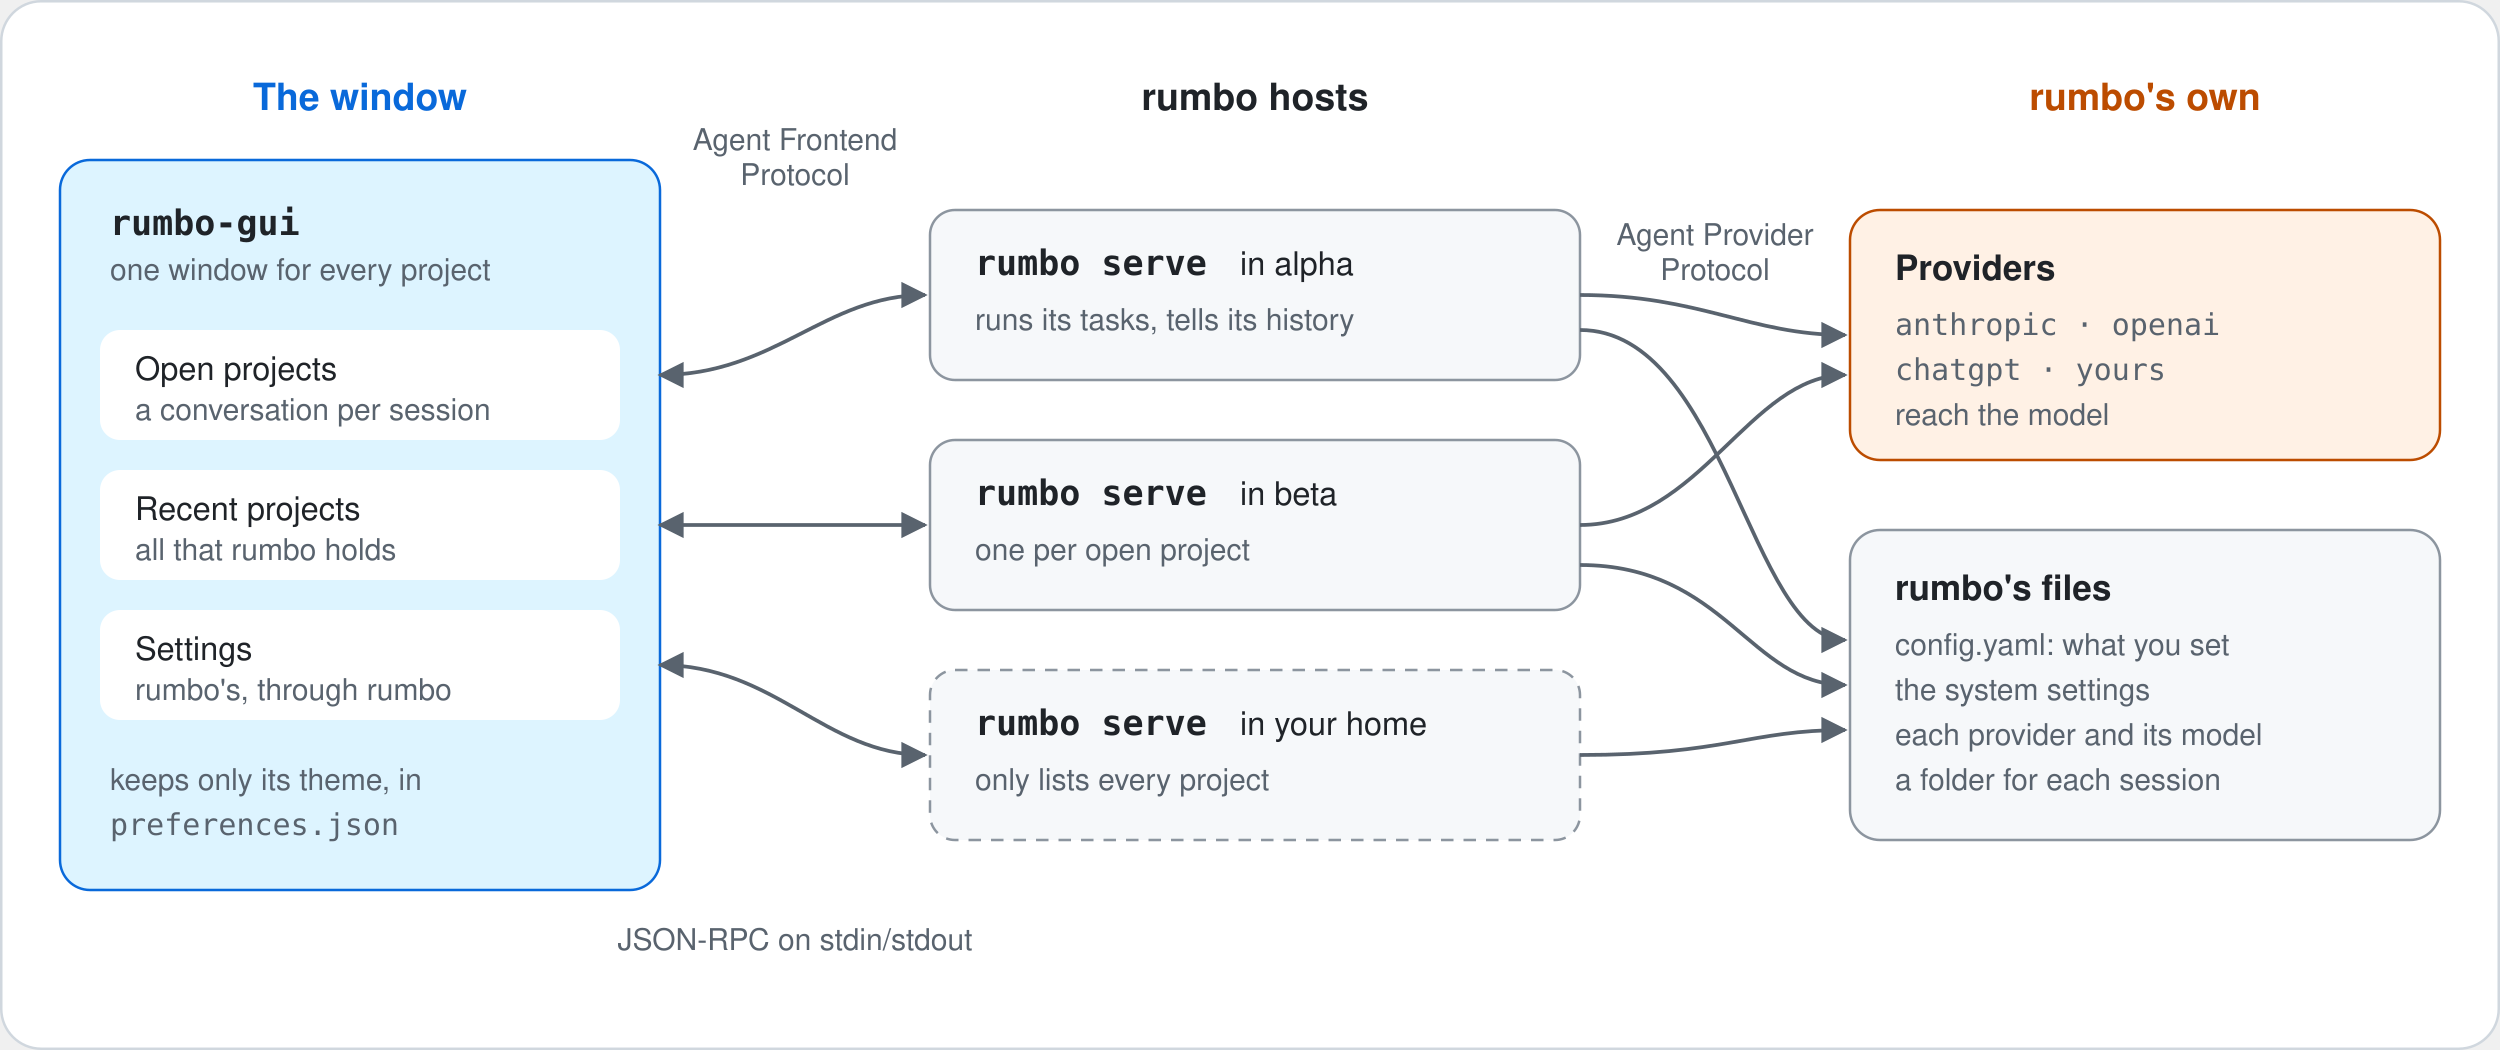
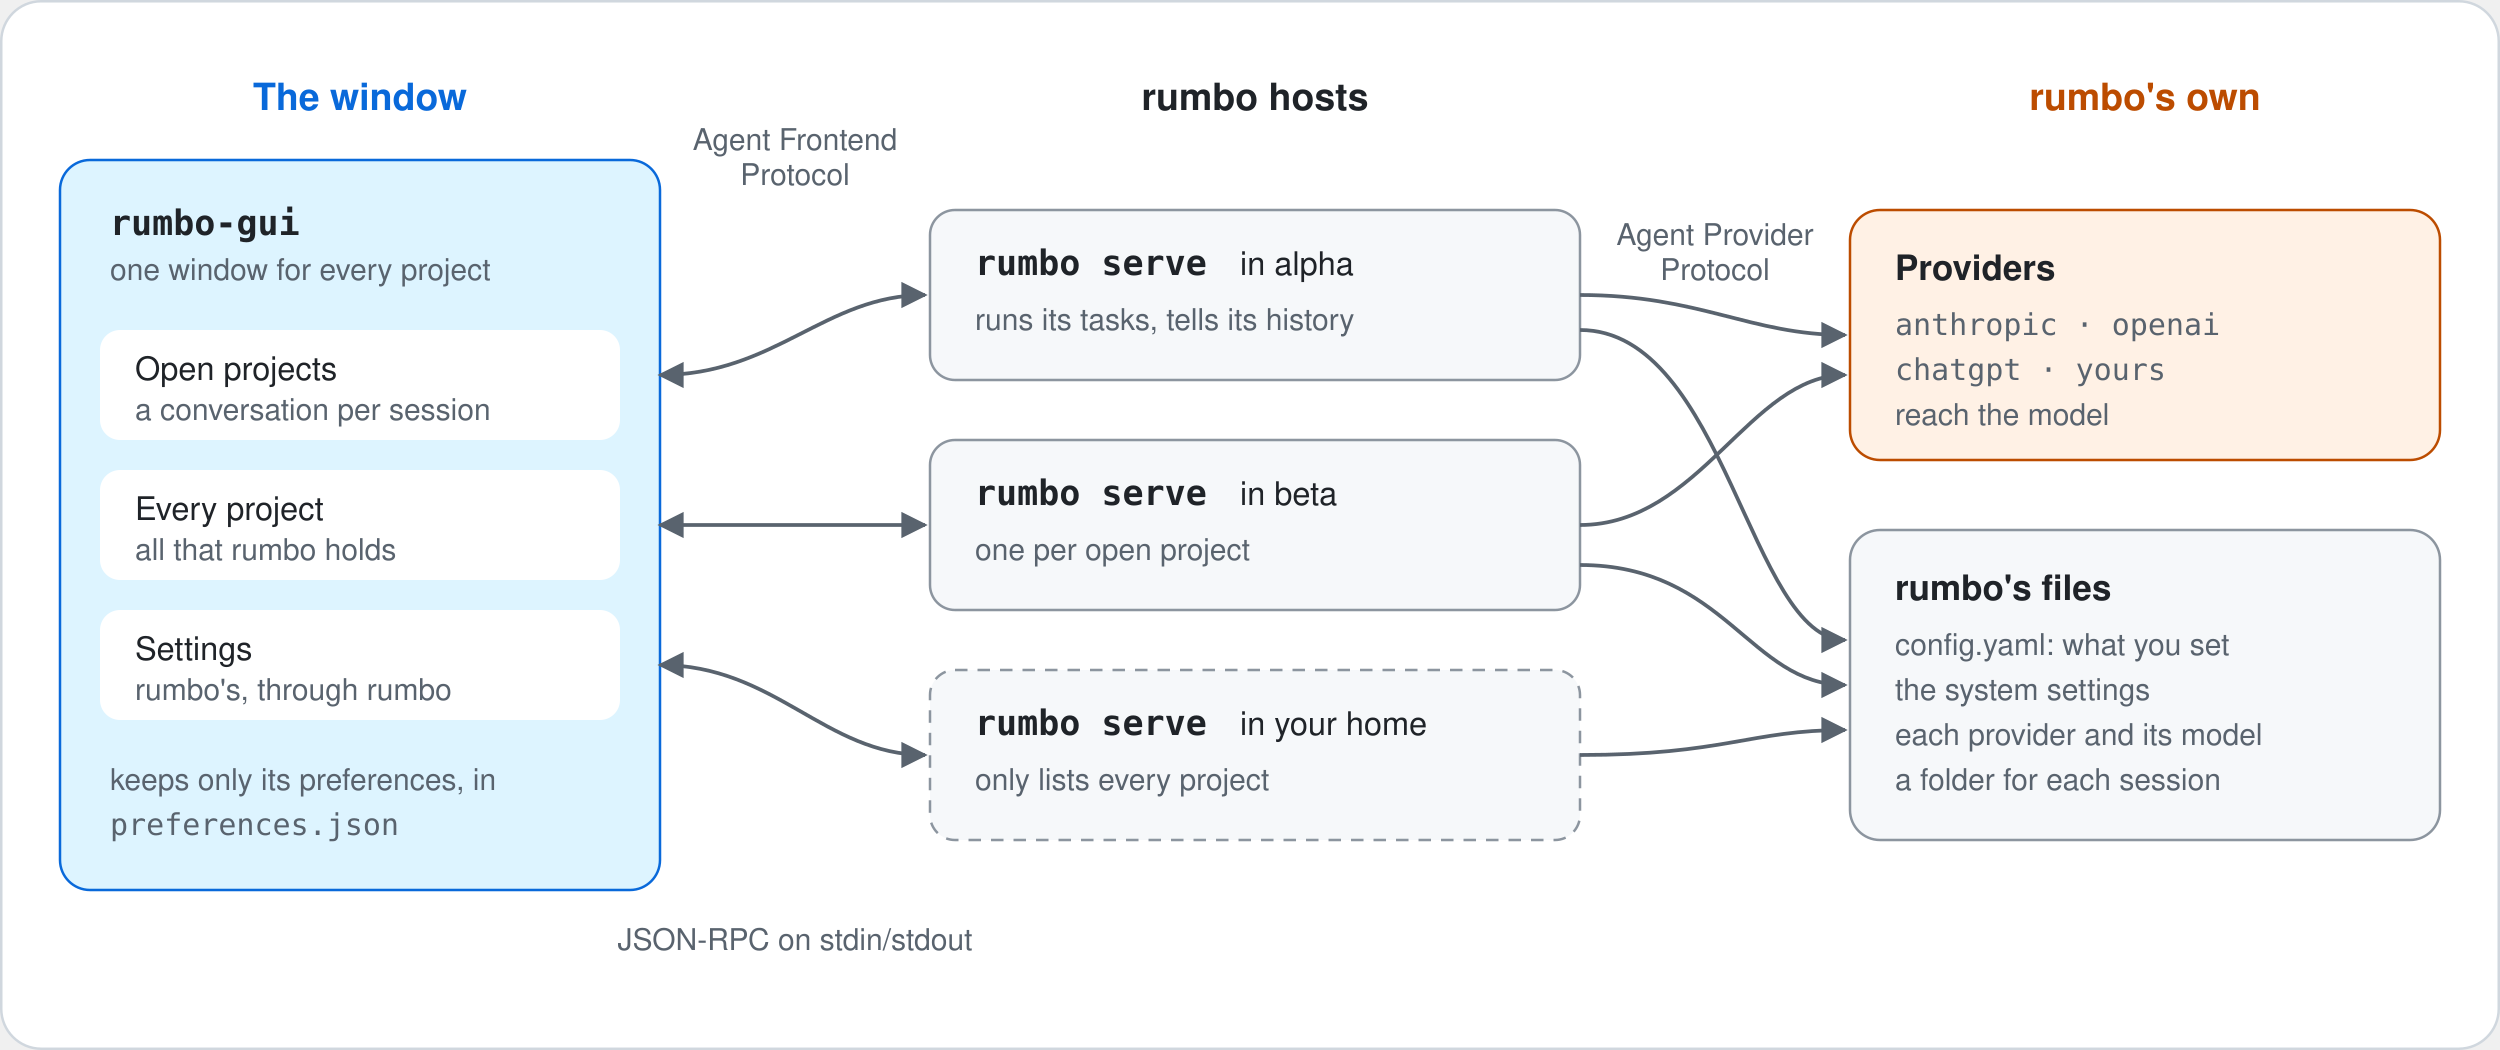
<svg xmlns="http://www.w3.org/2000/svg" viewBox="0 0 1000 420" width="1000" height="420" role="img" aria-labelledby="title desc">
  <style>
    text { font-family: system-ui, -apple-system, "Segoe UI", Helvetica, Arial, sans-serif; fill: #1f2328; }
    .mono { font-family: ui-monospace, SFMono-Regular, Menlo, Consolas, monospace; }
    .head { font-size: 15px; font-weight: 600; }
    .name { font-size: 14px; font-weight: 600; }
    .step { font-size: 13px; }
    .sub, .label { font-size: 12px; fill: #59636e; }
    .card { fill: #ffffff; stroke: #d0d7de; }
    .front { fill: #ddf4ff; stroke: #0969da; }
    .front-ink { fill: #0969da; }
    .prov { fill: #fff1e5; stroke: #bc4c00; }
    .prov-ink { fill: #bc4c00; }
    .host { fill: #f6f8fa; stroke: #8c959f; }
    .lists { stroke-dasharray: 5 4; }
    .chip { fill: #ffffff; }
    .wire { stroke: #59636e; stroke-width: 1.5; fill: none; }
    .tip { fill: #59636e; }
    @media (prefers-color-scheme: dark) {
      text { fill: #e6edf3; }
      .sub, .label { fill: #9198a1; }
      .card { fill: #0d1117; stroke: #30363d; }
      .front { fill: #0c2d6b; stroke: #4493f8; }
      .front-ink { fill: #4493f8; }
      .prov { fill: #3d1d00; stroke: #f0883e; }
      .prov-ink { fill: #f0883e; }
      .host { fill: #161b22; stroke: #6e7681; }
      .chip { fill: #0d1117; }
      .wire { stroke: #9198a1; }
      .tip { fill: #9198a1; }
    }
  </style>
  <defs>
    <marker id="arrow" viewBox="0 0 10 10" refX="9" refY="5" markerWidth="7" markerHeight="7" orient="auto-start-reverse">
      <path d="M0 0 L10 5 L0 10 z" class="tip" />
    </marker>
  </defs>
  <rect class="card" x="0.5" y="0.5" width="999" height="419" rx="16" />
  <text class="head front-ink" x="144" y="44" text-anchor="middle">The window</text>
  <rect class="front" x="24" y="64" width="240" height="292" rx="12" />
  <text class="name mono" x="44" y="94">rumbo-gui</text>
  <text class="sub" x="44" y="112">one window for every project</text>
  <rect class="chip" x="40" y="132" width="208" height="44" rx="8" />
  <text class="step" x="54" y="152">Open projects</text>
  <text class="sub" x="54" y="168">a conversation per session</text>
  <rect class="chip" x="40" y="188" width="208" height="44" rx="8" />
-   <text class="step" x="54" y="208">Recent projects</text>
+   <text class="step" x="54" y="208">Every project</text>
  <text class="sub" x="54" y="224">all that rumbo holds</text>
  <rect class="chip" x="40" y="244" width="208" height="44" rx="8" />
  <text class="step" x="54" y="264">Settings</text>
  <text class="sub" x="54" y="280">rumbo's, through rumbo</text>
-   <text class="sub" x="44" y="316">keeps only its theme, in</text>
+   <text class="sub" x="44" y="316">keeps only its preferences, in</text>
  <text class="sub mono" x="44" y="334">preferences.json</text>
  <text class="head" x="502" y="44" text-anchor="middle">rumbo hosts</text>
  <text class="label" x="318" y="60" text-anchor="middle">Agent Frontend</text>
  <text class="label" x="318" y="74" text-anchor="middle">Protocol</text>
  <rect class="host" x="372" y="84" width="260" height="68" rx="10" />
  <text class="name mono" x="390" y="110">rumbo serve</text>
  <text class="step" x="496" y="110">in alpha</text>
  <text class="sub" x="390" y="132">runs its tasks, tells its history</text>
  <rect class="host" x="372" y="176" width="260" height="68" rx="10" />
  <text class="name mono" x="390" y="202">rumbo serve</text>
  <text class="step" x="496" y="202">in beta</text>
  <text class="sub" x="390" y="224">one per open project</text>
  <rect class="host lists" x="372" y="268" width="260" height="68" rx="10" />
  <text class="name mono" x="390" y="294">rumbo serve</text>
  <text class="step" x="496" y="294">in your home</text>
  <text class="sub" x="390" y="316">only lists every project</text>
  <path class="wire" d="M264 150 C310 150 330 118 370 118" marker-end="url(#arrow)" marker-start="url(#arrow)" />
  <path class="wire" d="M264 210 C310 210 330 210 370 210" marker-end="url(#arrow)" marker-start="url(#arrow)" />
  <path class="wire" d="M264 266 C310 266 330 302 370 302" marker-end="url(#arrow)" marker-start="url(#arrow)" />
  <text class="label" x="318" y="380" text-anchor="middle">JSON-RPC on stdin/stdout</text>
  <text class="head prov-ink" x="858" y="44" text-anchor="middle">rumbo's own</text>
  <rect class="prov" x="740" y="84" width="236" height="100" rx="12" />
  <text class="name" x="758" y="112">Providers</text>
  <text class="sub mono" x="758" y="134">anthropic · openai</text>
  <text class="sub mono" x="758" y="152">chatgpt · yours</text>
  <text class="sub" x="758" y="170">reach the model</text>
  <rect class="host" x="740" y="212" width="236" height="124" rx="12" />
  <text class="name" x="758" y="240">rumbo's files</text>
  <text class="sub" x="758" y="262">config.yaml: what you set</text>
  <text class="sub" x="758" y="280">the system settings</text>
  <text class="sub" x="758" y="298">each provider and its model</text>
  <text class="sub" x="758" y="316">a folder for each session</text>
  <path class="wire" d="M632 118 C680 118 700 134 738 134" marker-end="url(#arrow)" />
  <path class="wire" d="M632 210 C680 210 700 150 738 150" marker-end="url(#arrow)" />
  <text class="label" x="686" y="98" text-anchor="middle">Agent Provider</text>
  <text class="label" x="686" y="112" text-anchor="middle">Protocol</text>
  <path class="wire" d="M632 132 C690 132 700 256 738 256" marker-end="url(#arrow)" />
  <path class="wire" d="M632 226 C690 226 700 274 738 274" marker-end="url(#arrow)" />
  <path class="wire" d="M632 302 C690 302 700 292 738 292" marker-end="url(#arrow)" />
</svg>
